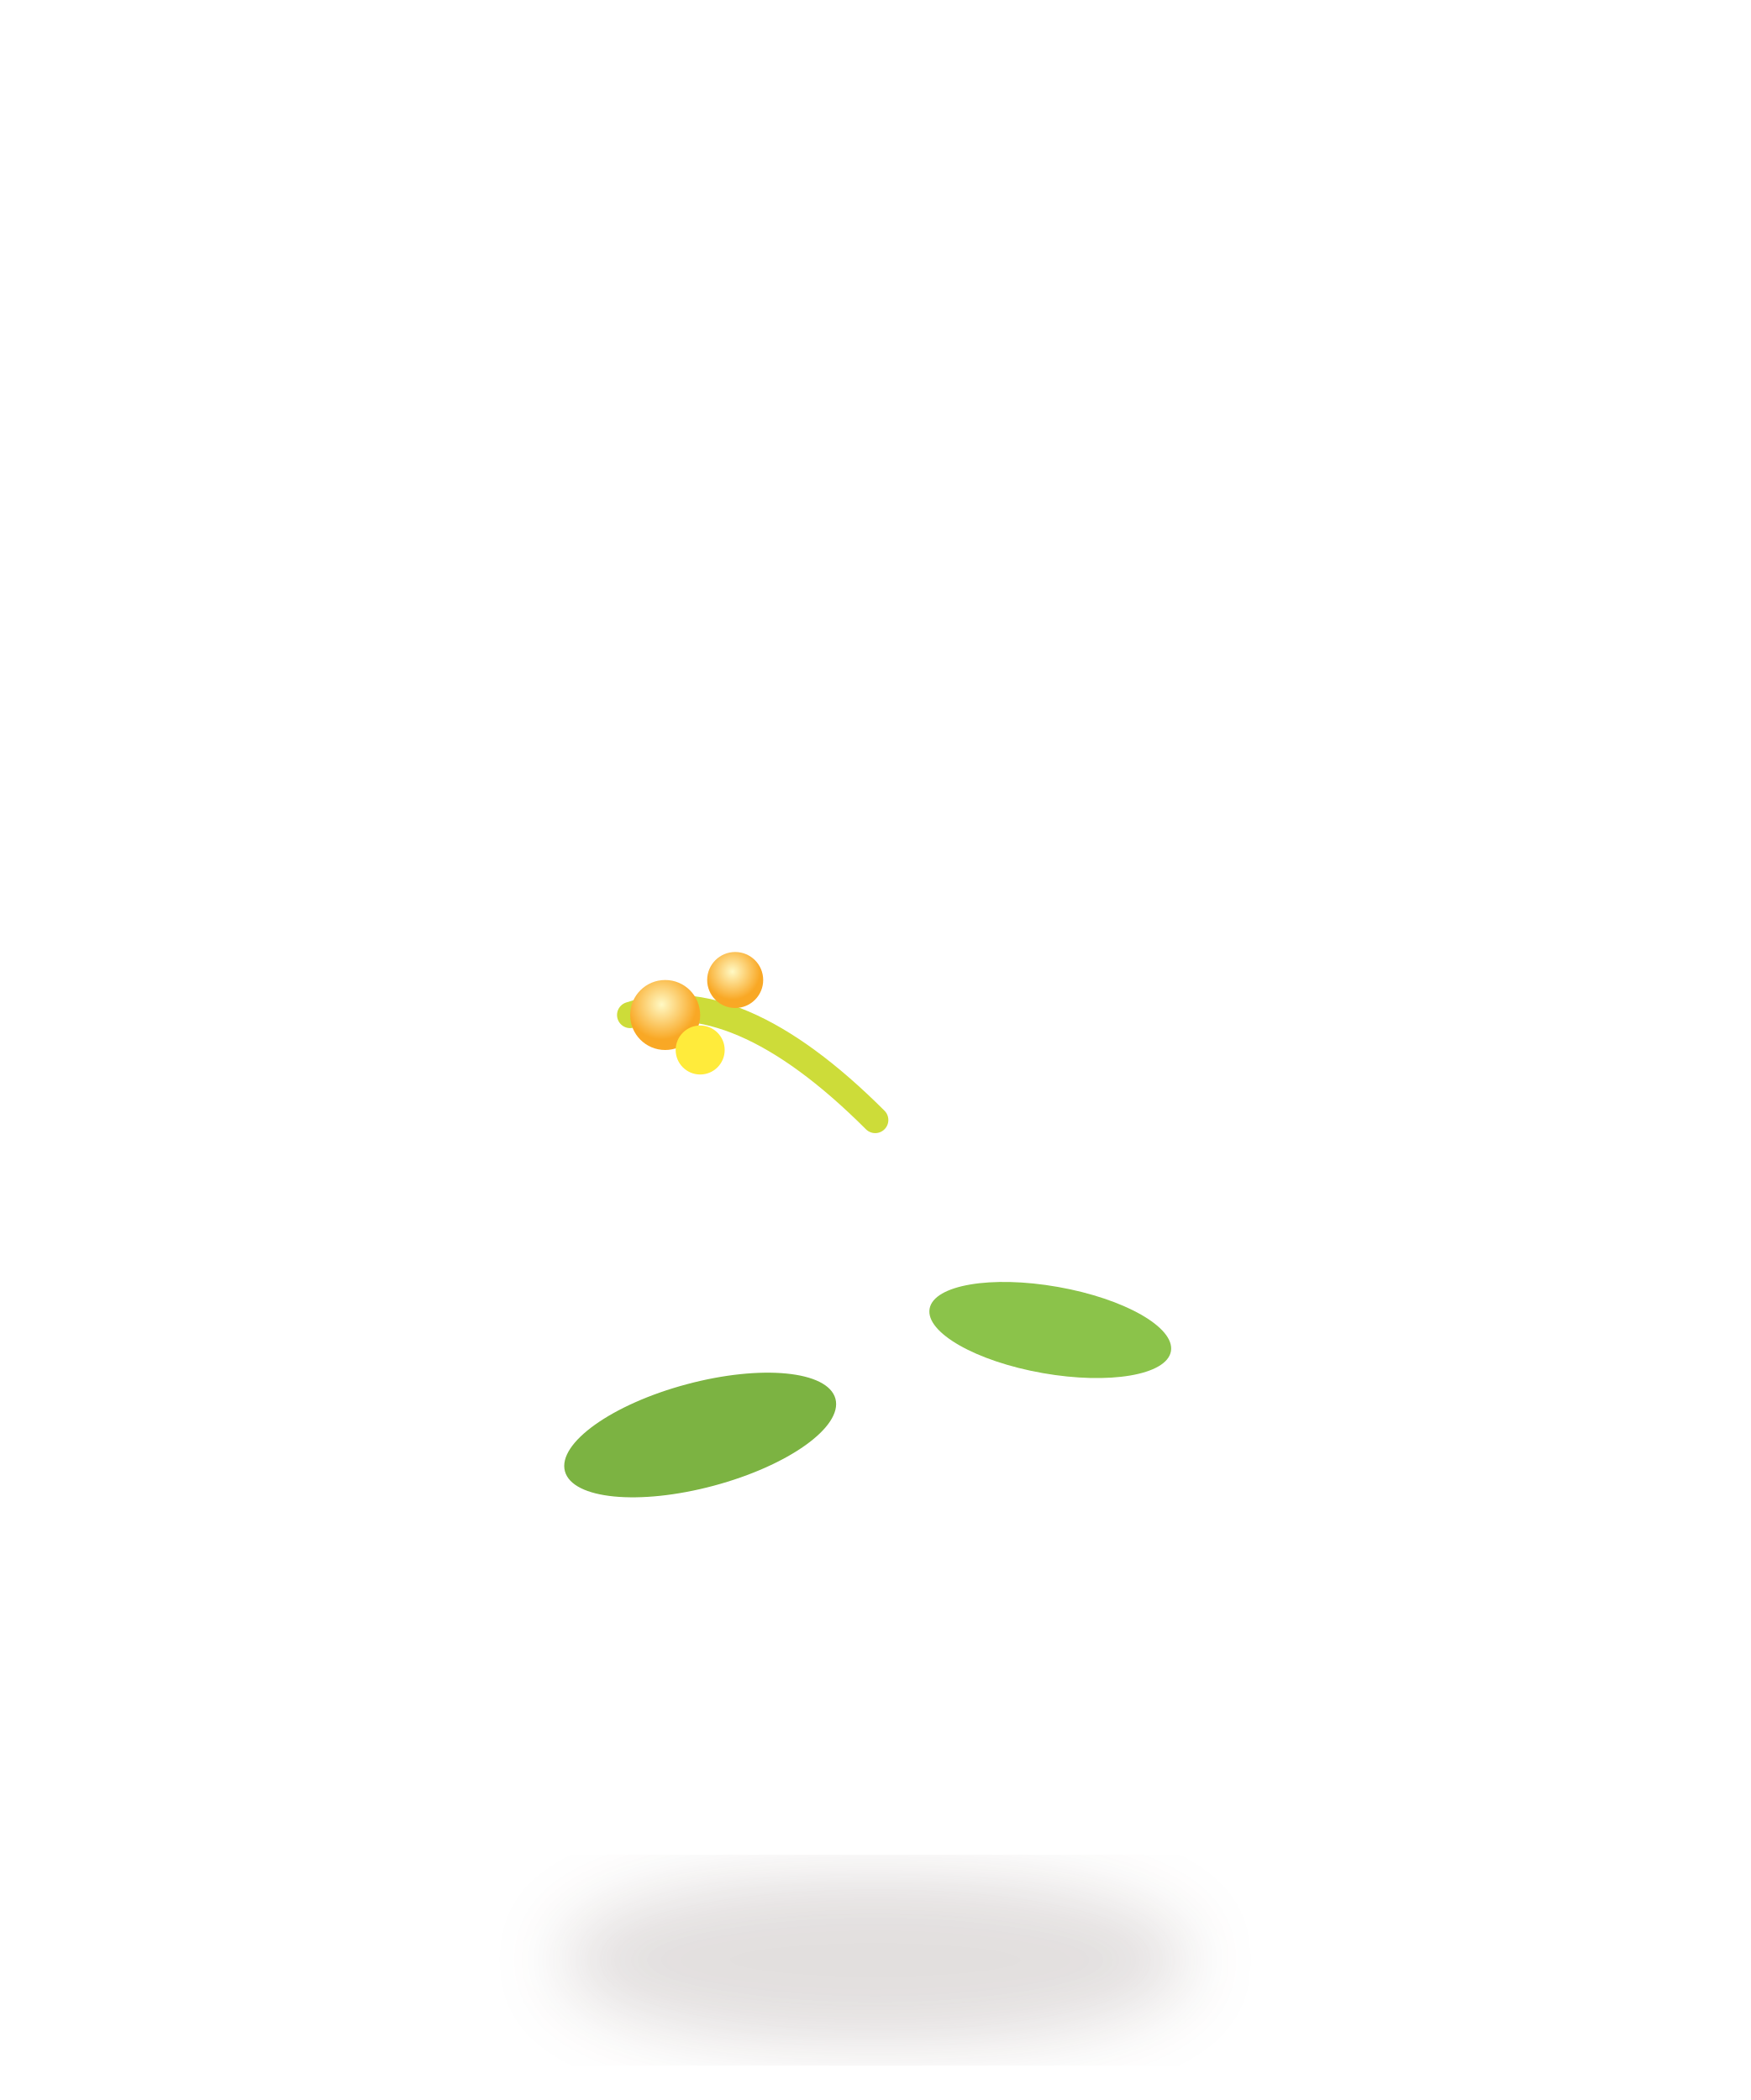
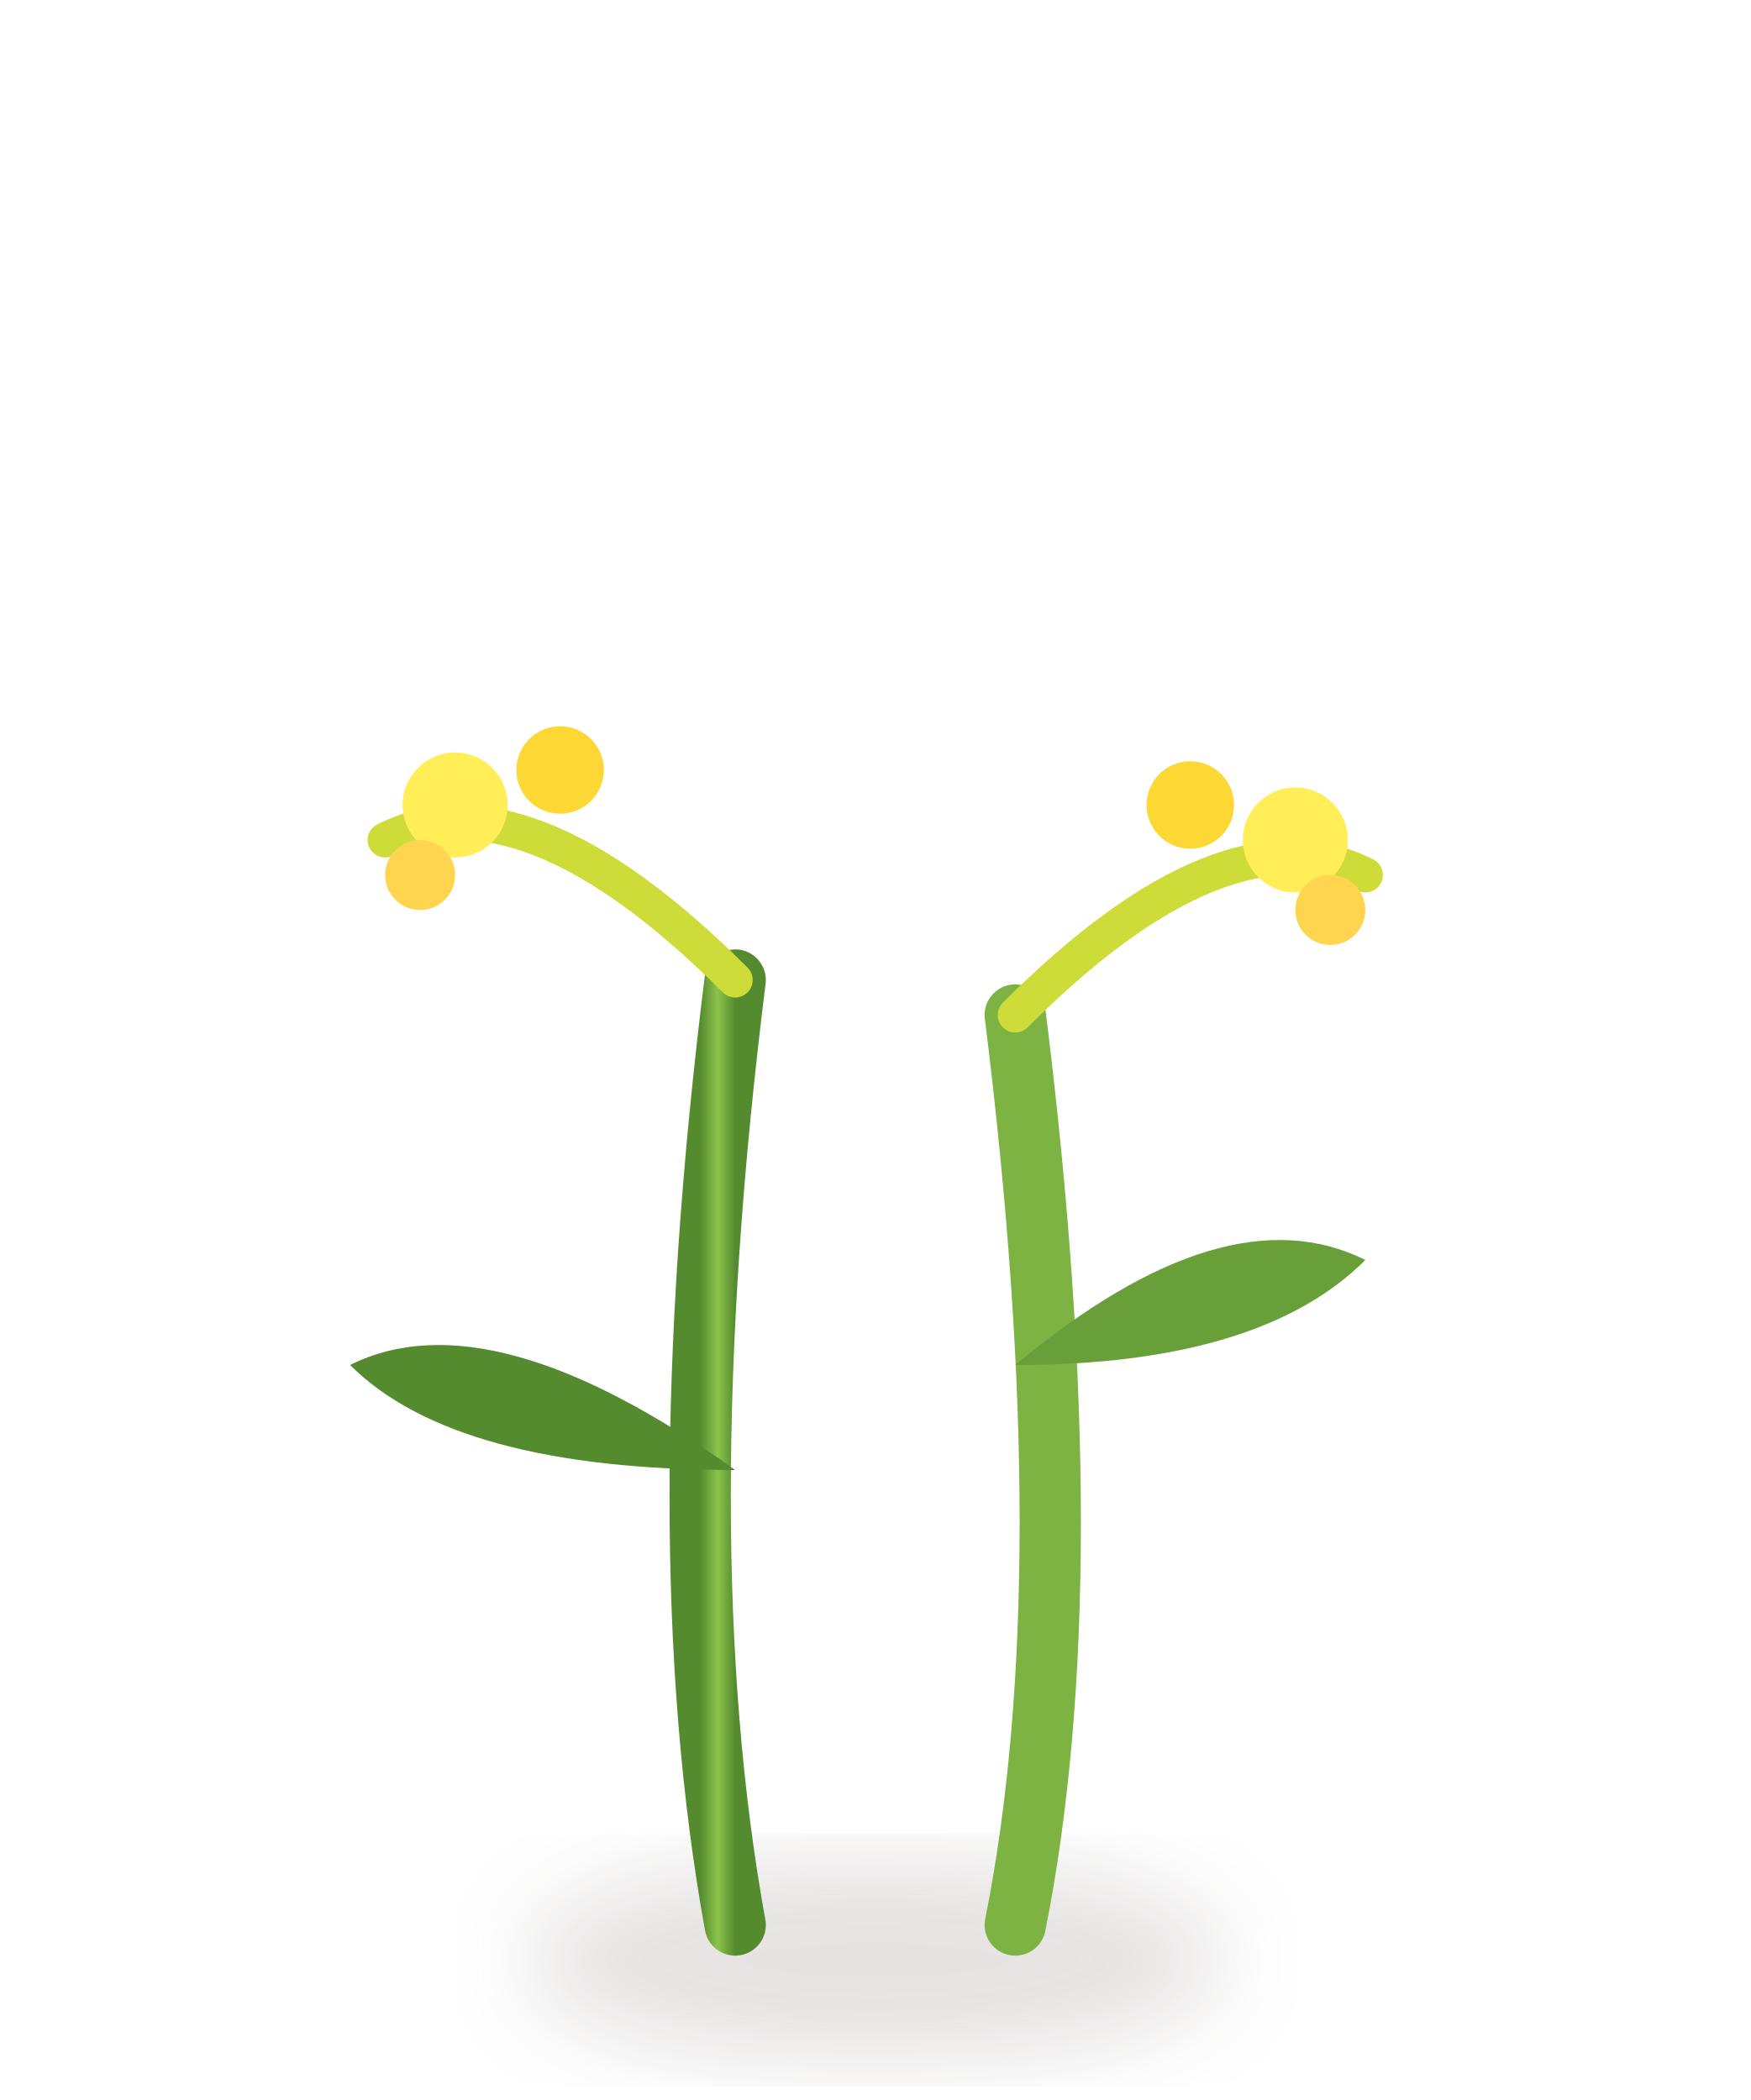
<svg xmlns="http://www.w3.org/2000/svg" viewBox="0 0 100 120">
  <defs>
-     <linearGradient id="stG" x1="0" y1="0" x2="1" y2="0">
+     <linearGradient id="sG" x1="0" y1="0" x2="1" y2="0">
      <stop offset="0%" stop-color="#558B2F" />
      <stop offset="50%" stop-color="#8BC34A" />
      <stop offset="100%" stop-color="#558B2F" />
    </linearGradient>
-     <radialGradient id="grG" cx="45%" cy="35%">
-       <stop offset="0%" stop-color="#FFF9C4" />
-       <stop offset="100%" stop-color="#F9A825" />
-     </radialGradient>
-     <filter id="sh">
-       <feGaussianBlur stdDeviation="2" />
+     <filter id="s">
+       <feGaussianBlur stdDeviation="2.5" />
    </filter>
  </defs>
-   <ellipse cx="50" cy="112" rx="18" ry="5" fill="#3E2723" opacity="0.15" filter="url(#sh)" />
-   <path d="M50 108 Q50 88 50 64" stroke="url(#stG)" stroke-width="2.5" fill="none" stroke-linecap="round" />
-   <path d="M50 64 Q42 56 36 58" stroke="#CDDC39" stroke-width="1.5" fill="none" stroke-linecap="round" />
-   <circle cx="38" cy="58" r="2" fill="url(#grG)" />
-   <circle cx="42" cy="56" r="1.6" fill="url(#grG)" />
-   <circle cx="40" cy="60" r="1.4" fill="#FFEB3B" />
-   <ellipse cx="40" cy="82" rx="8" ry="3" fill="#7CB342" transform="rotate(-15 40 82)" />
-   <ellipse cx="60" cy="76" rx="7" ry="2.5" fill="#8BC34A" transform="rotate(10 60 76)" />
+   <ellipse cx="50" cy="112" rx="20" ry="6" fill="#3E2723" opacity="0.13" filter="url(#s)" />
+   <path d="M42 110 Q38 88 42 56" stroke="url(#sG)" stroke-width="3.5" fill="none" stroke-linecap="round" />
+   <path d="M58 110 Q62 90 58 58" stroke="#7CB342" stroke-width="3.5" fill="none" stroke-linecap="round" />
+   <path d="M42 84 Q28 74 20 78 Q26 84 42 84Z" fill="#558B2F" />
+   <path d="M58 78 Q70 68 78 72 Q72 78 58 78Z" fill="#689F38" />
+   <path d="M42 56 Q30 44 22 48" stroke="#CDDC39" stroke-width="2" fill="none" stroke-linecap="round" />
+   <circle cx="26" cy="46" r="3" fill="#FFEE58" />
+   <circle cx="32" cy="44" r="2.5" fill="#FDD835" />
+   <circle cx="24" cy="50" r="2" fill="#FFD54F" />
+   <path d="M58 58 Q70 46 78 50" stroke="#CDDC39" stroke-width="2" fill="none" stroke-linecap="round" />
+   <circle cx="74" cy="48" r="3" fill="#FFEE58" />
+   <circle cx="68" cy="46" r="2.5" fill="#FDD835" />
+   <circle cx="76" cy="52" r="2" fill="#FFD54F" />
</svg>
